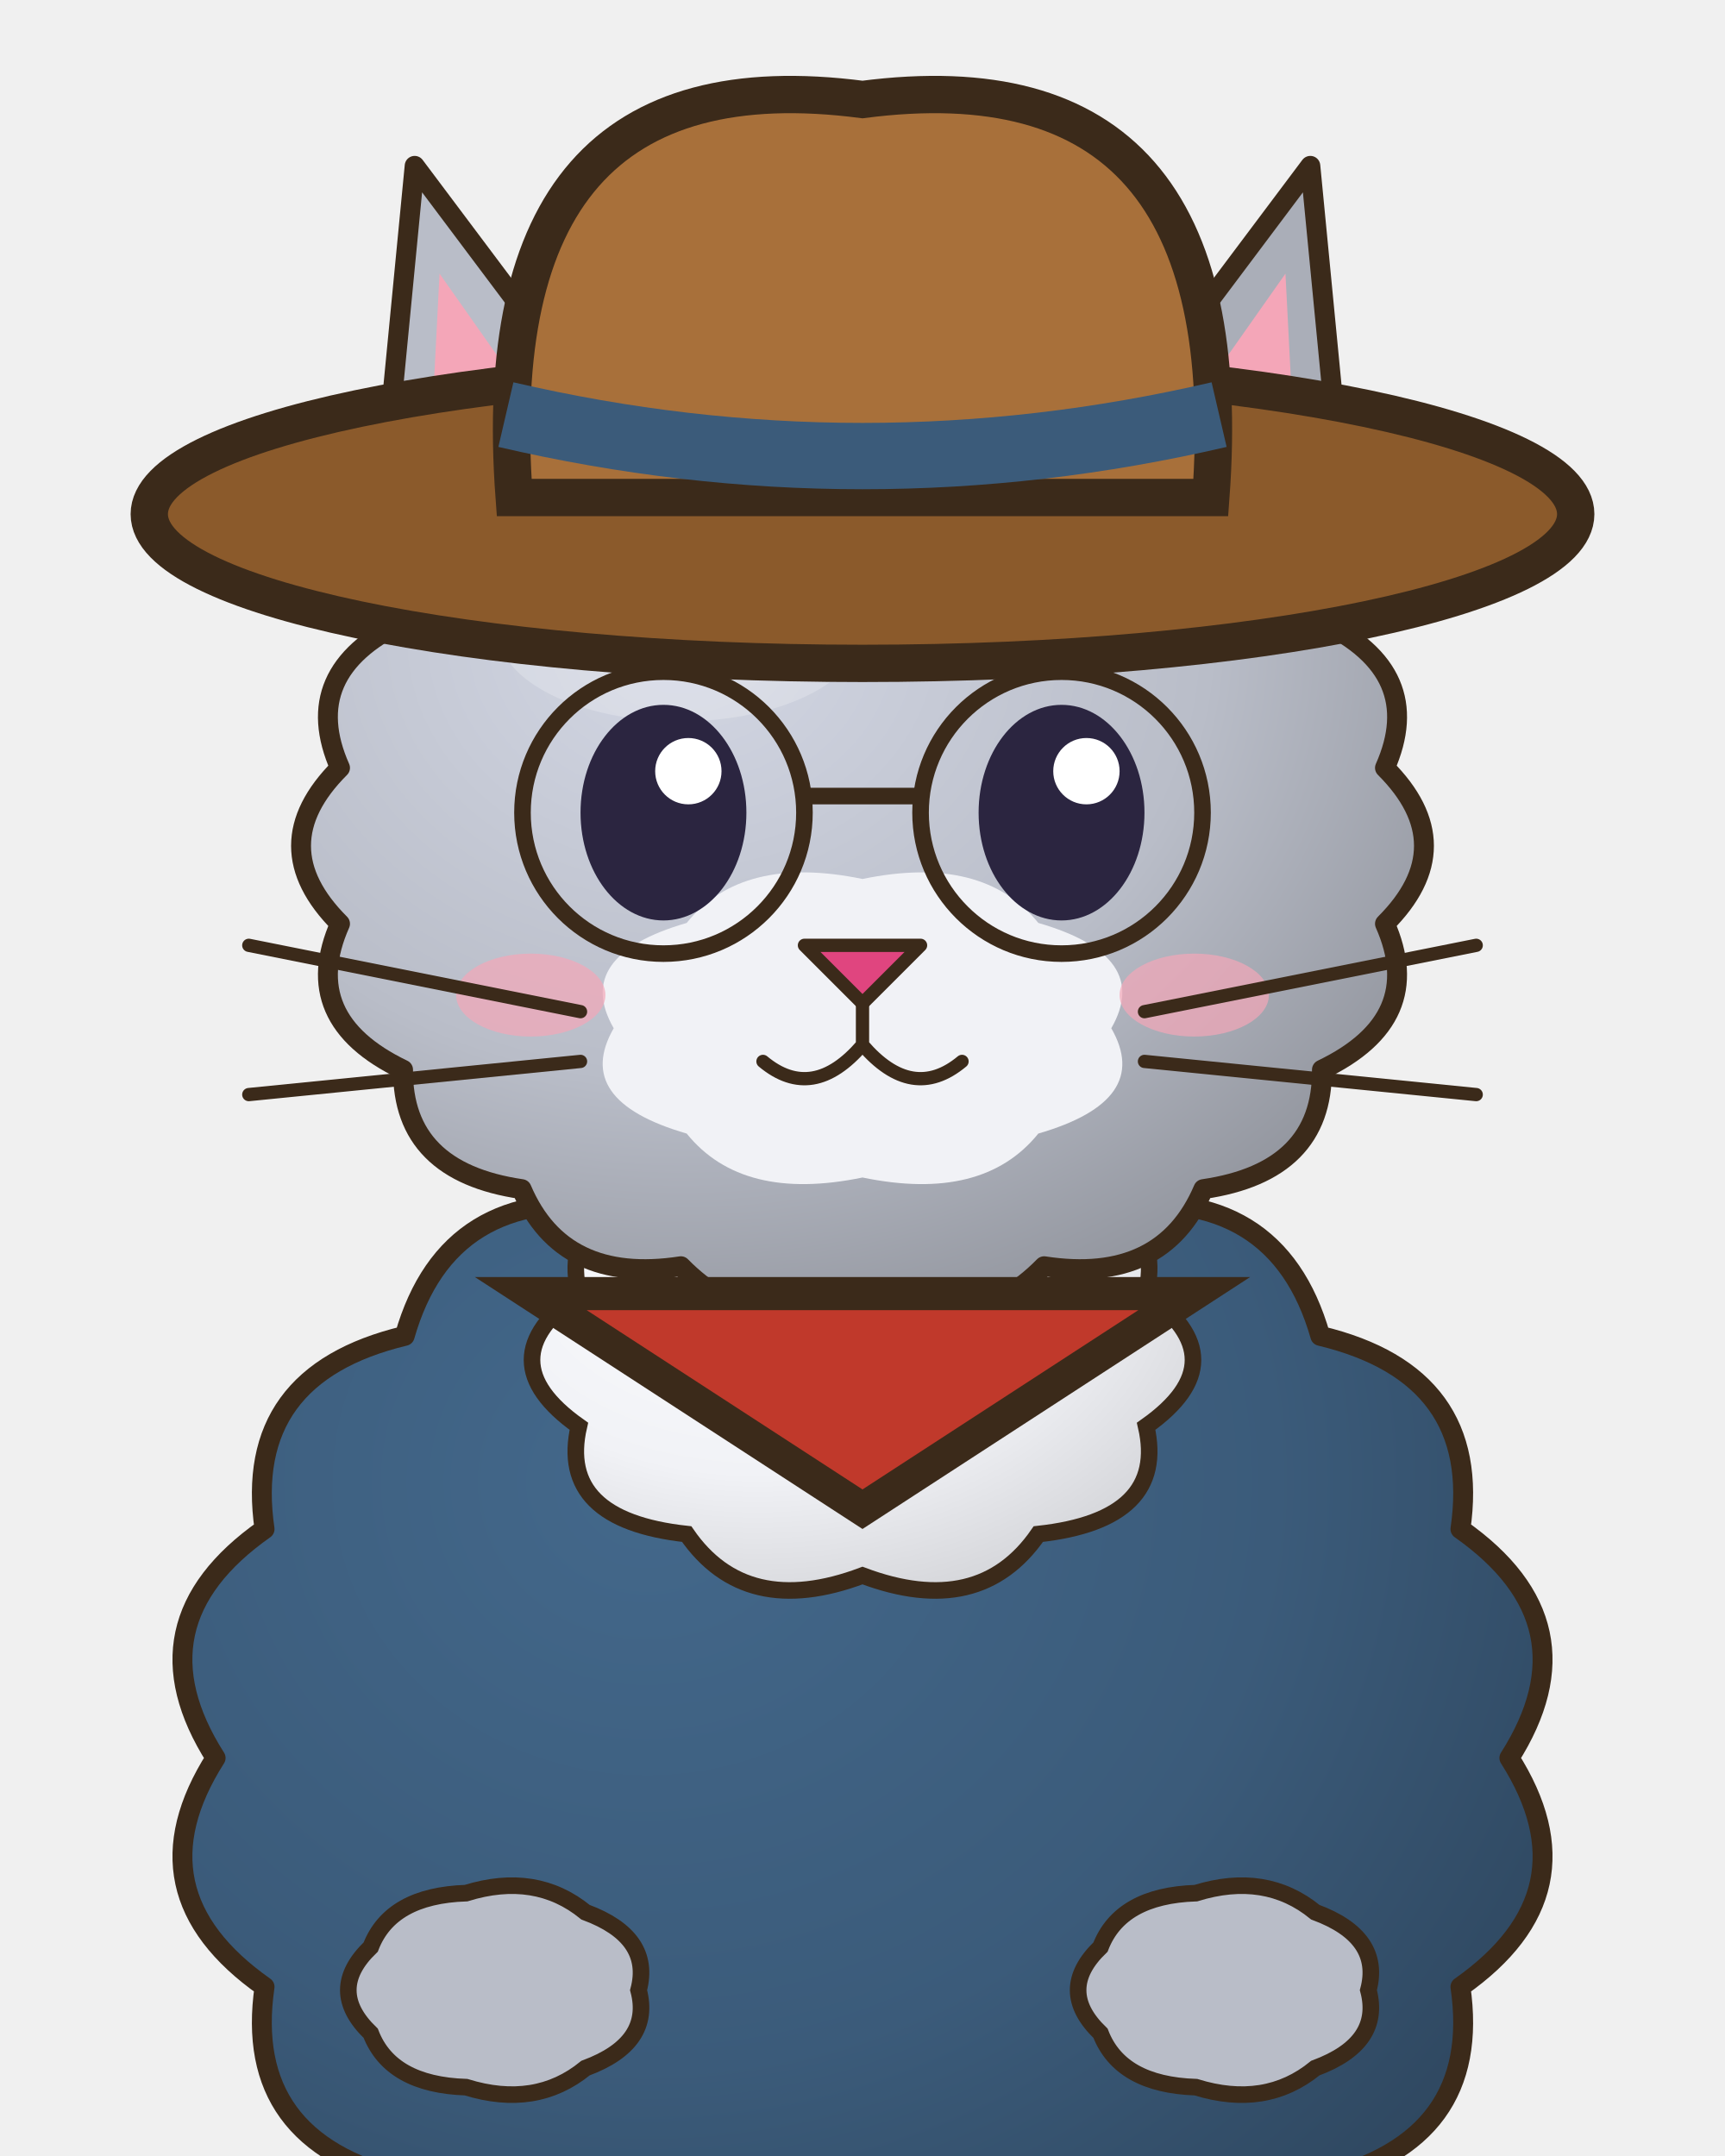
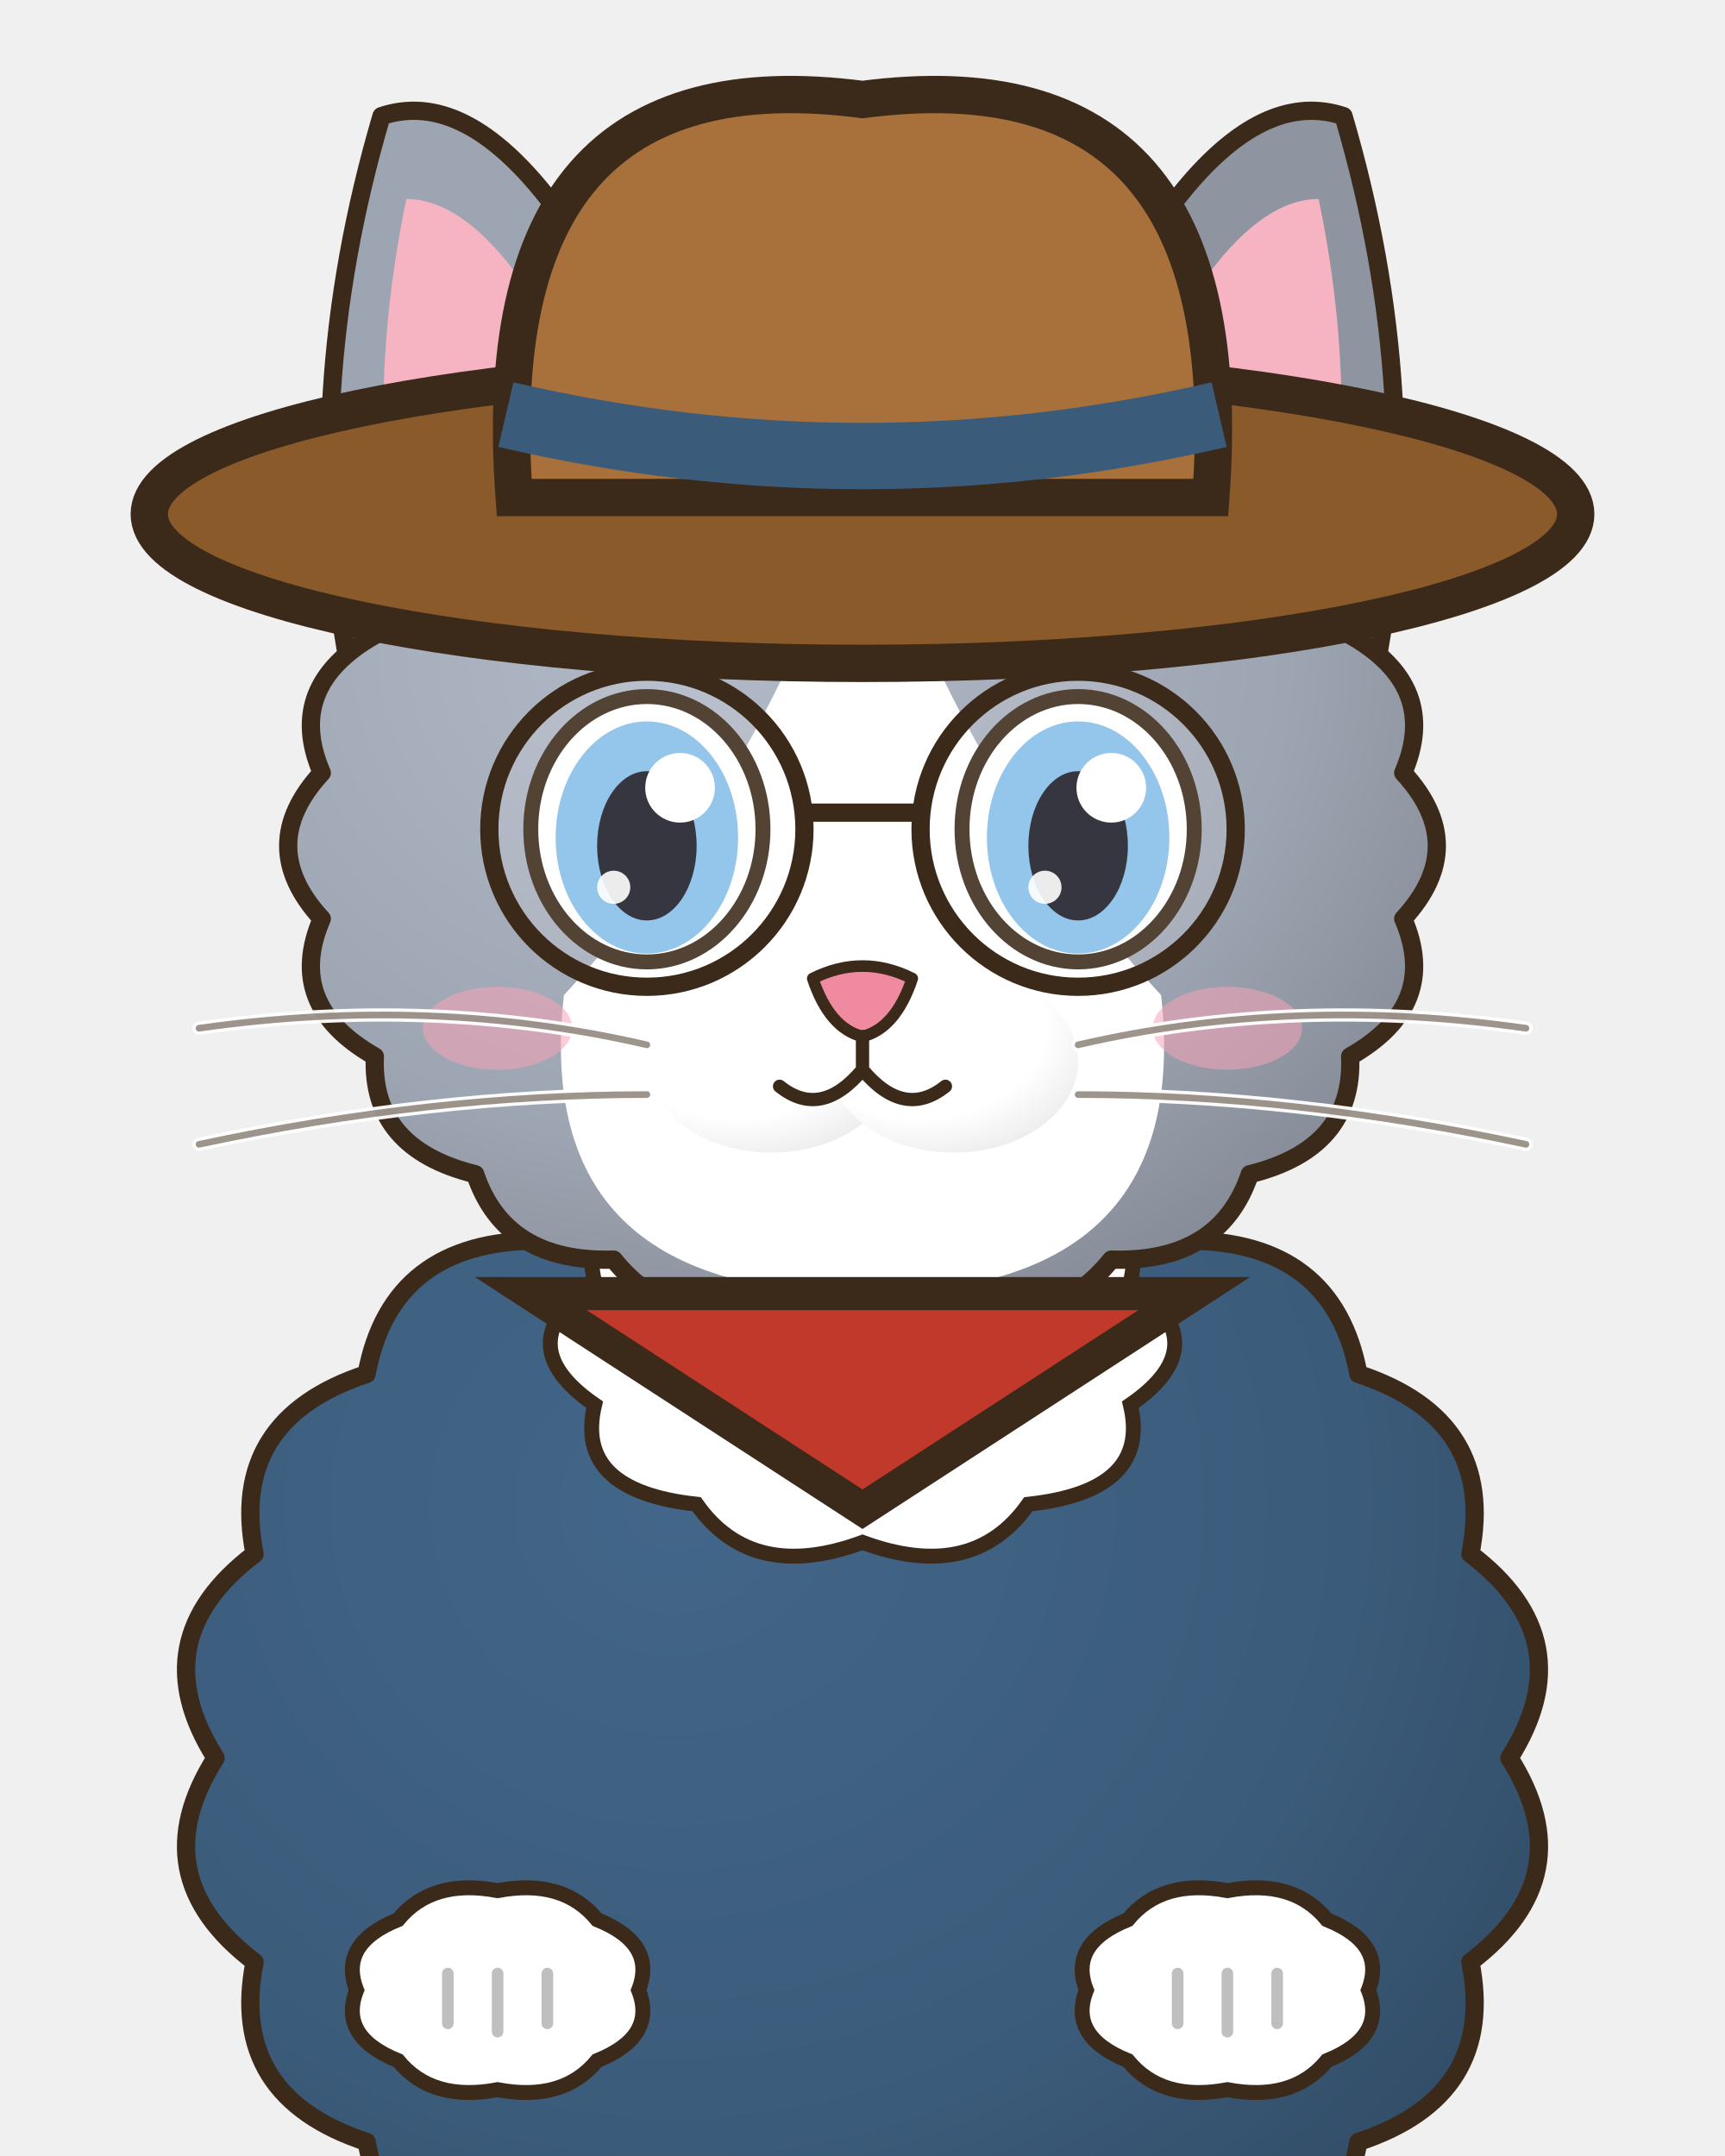
<svg xmlns="http://www.w3.org/2000/svg" viewBox="-104 -252 208 260">
  <defs>
-     <radialGradient id="ovaquerogrey02499" cx=".34" cy=".28" r=".85">
-       <stop offset="0" stop-color="#43688b" />
-       <stop offset=".55" stop-color="#3b5b7a" />
-       <stop offset="1" stop-color="#2c435a" />
+     <radialGradient id="ovaquerogrey09441" cx=".36" cy=".30" r=".85">
+       <stop offset="0" stop-color="#426689" />
+       <stop offset=".6" stop-color="#3b5b7a" />
+       <stop offset="1" stop-color="#2e475f" />
    </radialGradient>
-     <radialGradient id="fvaquerogrey02499" cx=".34" cy=".28" r=".85">
-       <stop offset="0" stop-color="#d3d7e4" />
-       <stop offset=".55" stop-color="#b9bdc8" />
-       <stop offset="1" stop-color="#898c94" />
+     <radialGradient id="fvaquerogrey09441" cx=".36" cy=".30" r=".85">
+       <stop offset="0" stop-color="#b1b9c7" />
+       <stop offset=".6" stop-color="#9ea5b2" />
+       <stop offset="1" stop-color="#7b818b" />
    </radialGradient>
-     <radialGradient id="bvaquerogrey02499" cx=".34" cy=".28" r=".85">
-       <stop offset="0" stop-color="#fbfcff" />
-       <stop offset=".55" stop-color="#f1f2f6" />
-       <stop offset="1" stop-color="#cfd0d4" />
+     <radialGradient id="wvaquerogrey09441" cx=".36" cy=".30" r=".85">
+       <stop offset="0" stop-color="#ffffff" />
+       <stop offset=".6" stop-color="#ffffff" />
+       <stop offset="1" stop-color="#e6e6e6" />
    </radialGradient>
+     <clipPath id="hvaquerogrey09441">
+       <path d="M65.2 -141.2 Q69.7 -130.8 58.8 -124.6 Q59.3 -113.5 46.7 -110.4 Q43.1 -99.7 30.0 -100.1 Q22.6 -90.9 10.3 -94.7 Q0.0 -87.8 -10.3 -94.7 Q-22.6 -90.9 -30.0 -100.1 Q-43.1 -99.7 -46.7 -110.4 Q-59.3 -113.5 -58.8 -124.6 Q-69.7 -130.8 -65.2 -141.2 Q-73.3 -150.0 -65.2 -158.8 Q-69.7 -169.2 -58.8 -175.4 Q-59.3 -186.5 -46.7 -189.6 Q-43.1 -200.3 -30.0 -199.9 Q-22.6 -209.1 -10.3 -205.3 Q-0.0 -212.2 10.3 -205.3 Q22.6 -209.1 30.0 -199.9 Q43.1 -200.3 46.7 -189.6 Q59.3 -186.5 58.8 -175.4 Q69.7 -169.2 65.2 -158.8 Q73.3 -150.0 65.2 -141.2Z" />
+     </clipPath>
  </defs>
-   <ellipse cx="6" cy="34" rx="78" ry="16" fill="#000" opacity=".16" />
-   <path d="M78.0 -40.0 Q88.3 -23.8 72.1 -12.4 Q74.8 6.2 55.2 10.9 Q50.0 29.1 29.8 26.5 Q17.6 41.5 0.0 32.0 Q-17.6 41.5 -29.8 26.5 Q-50.0 29.1 -55.2 10.9 Q-74.8 6.2 -72.1 -12.4 Q-88.3 -23.8 -78.0 -40.0 Q-88.3 -56.2 -72.1 -67.6 Q-74.8 -86.2 -55.2 -90.9 Q-50.0 -109.1 -29.8 -106.5 Q-17.6 -121.5 -0.0 -112.0 Q17.6 -121.5 29.8 -106.5 Q50.0 -109.1 55.2 -90.9 Q74.8 -86.2 72.1 -67.6 Q88.3 -56.2 78.0 -40.0Z" fill="url(#ovaquerogrey02499)" stroke="#3b2a1a" stroke-width="2.4" stroke-linejoin="round" />
-   <path d="M34.2 -80.0 Q36.8 -68.7 21.2 -67.0 Q14.1 -56.7 0.0 -62.0 Q-14.1 -56.7 -21.2 -67.0 Q-36.8 -68.7 -34.2 -80.0 Q-45.5 -88.0 -34.2 -96.0 Q-36.8 -107.3 -21.2 -109.0 Q-14.1 -119.3 -0.0 -114.0 Q14.1 -119.3 21.2 -109.0 Q36.8 -107.3 34.2 -96.0 Q45.5 -88.0 34.2 -80.0Z" fill="url(#bvaquerogrey02499)" stroke="#3b2a1a" stroke-width="2" />
-   <path d="M-24 -192 L-54 -232 L-60 -170Z" fill="#b9bdc8" stroke="#3b2a1a" stroke-width="2.4" stroke-linejoin="round" />
-   <path d="M-32 -192 L-51 -219 L-53 -180Z" fill="#f4a6b8" />
-   <path d="M24 -192 L54 -232 L60 -170Z" fill="#aaaeb8" stroke="#3b2a1a" stroke-width="2.4" stroke-linejoin="round" />
-   <path d="M32 -192 L51 -219 L53 -180Z" fill="#f4a6b8" />
-   <path d="M63.0 -140.6 Q68.1 -129.1 55.4 -123.0 Q55.5 -110.7 41.1 -108.6 Q36.2 -97.1 21.9 -99.3 Q12.6 -89.8 0.0 -96.0 Q-12.6 -89.8 -21.9 -99.3 Q-36.2 -97.1 -41.1 -108.6 Q-55.5 -110.7 -55.4 -123.0 Q-68.1 -129.1 -63.0 -140.6 Q-72.4 -150.0 -63.0 -159.4 Q-68.1 -170.9 -55.4 -177.0 Q-55.5 -189.3 -41.1 -191.4 Q-36.2 -202.9 -21.9 -200.7 Q-12.6 -210.2 -0.0 -204.0 Q12.6 -210.2 21.9 -200.7 Q36.2 -202.9 41.1 -191.4 Q55.5 -189.3 55.4 -177.0 Q68.1 -170.9 63.0 -159.4 Q72.4 -150.0 63.0 -140.6Z" fill="url(#fvaquerogrey02499)" stroke="#3b2a1a" stroke-width="2.4" stroke-linejoin="round" />
-   <ellipse cx="-22" cy="-176" rx="22" ry="11" fill="#fff" opacity=".22" />
-   <path d="M30.0 -128.0 Q35.0 -119.3 21.2 -115.3 Q14.5 -107.0 0.0 -110.0 Q-14.5 -107.0 -21.2 -115.3 Q-35.0 -119.3 -30.0 -128.0 Q-35.0 -136.7 -21.2 -140.7 Q-14.5 -149.0 -0.0 -146.0 Q14.5 -149.0 21.2 -140.7 Q35.0 -136.7 30.0 -128.0Z" fill="#f1f2f6" />
-   <ellipse cx="-24" cy="-154" rx="10" ry="13" fill="#2b2540" />
-   <circle cx="-21" cy="-159" r="4" fill="#fff" />
-   <ellipse cx="-40" cy="-132" rx="9" ry="5" fill="#f4a6b8" opacity=".7" />
-   <path d="M-34 -130 L-74 -138 M-34 -124 L-74 -120" stroke="#3b2a1a" stroke-width="1.6" stroke-linecap="round" />
-   <ellipse cx="24" cy="-154" rx="10" ry="13" fill="#2b2540" />
-   <circle cx="27" cy="-159" r="4" fill="#fff" />
-   <ellipse cx="40" cy="-132" rx="9" ry="5" fill="#f4a6b8" opacity=".7" />
-   <path d="M34 -130 L74 -138 M34 -124 L74 -120" stroke="#3b2a1a" stroke-width="1.6" stroke-linecap="round" />
-   <path d="M-7 -138 H7 L0 -131Z" fill="#e0457f" stroke="#3b2a1a" stroke-width="1.6" stroke-linejoin="round" />
-   <path d="M0 -131 V-126 M0 -126 Q-6 -119 -12 -124 M0 -126 Q6 -119 12 -124" fill="none" stroke="#3b2a1a" stroke-width="1.6" stroke-linecap="round" />
-   <circle cx="-24" cy="-154" r="17" fill="none" stroke="#3b2a1a" stroke-width="2" />
-   <circle cx="24" cy="-154" r="17" fill="none" stroke="#3b2a1a" stroke-width="2" />
-   <path d="M-7 -156 H7" stroke="#3b2a1a" stroke-width="2" />
+   <ellipse cx="6" cy="34" rx="78" ry="15" fill="#000" opacity=".15" />
+   <path d="M78.0 -40.0 Q87.0 -25.8 73.3 -15.4 Q76.5 0.8 59.8 6.3 Q56.8 22.4 39.0 22.4 Q30.2 36.6 13.5 30.9 Q0.0 41.5 -13.5 30.9 Q-30.2 36.6 -39.0 22.4 Q-56.8 22.4 -59.8 6.3 Q-76.5 0.8 -73.3 -15.4 Q-87.0 -25.8 -78.0 -40.0 Q-87.0 -54.2 -73.3 -64.6 Q-76.5 -80.8 -59.8 -86.3 Q-56.8 -102.4 -39.0 -102.4 Q-30.2 -116.6 -13.5 -110.9 Q-0.0 -121.5 13.5 -110.9 Q30.2 -116.6 39.0 -102.4 Q56.8 -102.4 59.8 -86.3 Q76.5 -80.8 73.3 -64.6 Q87.0 -54.2 78.0 -40.0Z" fill="url(#ovaquerogrey09441)" stroke="#3b2a1a" stroke-width="2.2" stroke-linejoin="round" />
+   <path d="M32.3 -82.6 Q34.8 -72.2 20.0 -70.6 Q13.3 -61.1 0.0 -66.0 Q-13.3 -61.1 -20.0 -70.6 Q-34.8 -72.2 -32.3 -82.6 Q-43.0 -90.0 -32.3 -97.4 Q-34.8 -107.8 -20.0 -109.4 Q-13.3 -118.9 -0.0 -114.0 Q13.3 -118.9 20.0 -109.4 Q34.8 -107.8 32.3 -97.4 Q43.0 -90.0 32.3 -82.6Z" fill="#ffffff" stroke="#3b2a1a" stroke-width="1.8" />
+   <path d="M-20 -194 Q-40 -244 -58 -238 Q-68 -204 -62 -172Z" fill="#9ea5b2" stroke="#3b2a1a" stroke-width="2.2" stroke-linejoin="round" />
+   <path d="M-28 -192 Q-42 -228 -55 -228 Q-60 -204 -56 -182Z" fill="#f6b3c2" />
+   <path d="M-36 -196 l-6 -12 M-42 -192 l-8 -10" stroke="#fff" stroke-width="2" stroke-linecap="round" opacity=".9" />
+   <path d="M20 -194 Q40 -244 58 -238 Q68 -204 62 -172Z" fill="#8e94a0" stroke="#3b2a1a" stroke-width="2.2" stroke-linejoin="round" />
+   <path d="M28 -192 Q42 -228 55 -228 Q60 -204 56 -182Z" fill="#f6b3c2" />
+   <path d="M36 -196 l6 -12 M42 -192 l8 -10" stroke="#fff" stroke-width="2" stroke-linecap="round" opacity=".9" />
+   <path d="M65.2 -141.2 Q69.7 -130.8 58.8 -124.6 Q59.3 -113.5 46.7 -110.4 Q43.1 -99.7 30.0 -100.1 Q22.6 -90.9 10.3 -94.7 Q0.0 -87.8 -10.3 -94.7 Q-22.6 -90.9 -30.0 -100.1 Q-43.1 -99.7 -46.7 -110.4 Q-59.3 -113.5 -58.8 -124.6 Q-69.7 -130.8 -65.2 -141.2 Q-73.3 -150.0 -65.2 -158.8 Q-69.7 -169.2 -58.8 -175.4 Q-59.3 -186.5 -46.7 -189.6 Q-43.1 -200.3 -30.0 -199.9 Q-22.6 -209.1 -10.3 -205.3 Q-0.0 -212.2 10.3 -205.3 Q22.6 -209.1 30.0 -199.9 Q43.1 -200.3 46.7 -189.6 Q59.3 -186.5 58.8 -175.4 Q69.7 -169.2 65.2 -158.8 Q73.3 -150.0 65.2 -141.2Z" fill="url(#fvaquerogrey09441)" stroke="#3b2a1a" stroke-width="2.2" stroke-linejoin="round" />
+   <g clip-path="url(#hvaquerogrey09441)">
+     <path d="M0 -196 Q-10 -160 -36 -132 Q-40 -96 0 -96 Q40 -96 36 -132 Q10 -160 0 -196Z" fill="#ffffff" />
+   </g>
+   <ellipse cx="-24" cy="-182" rx="24" ry="10" fill="#fff" opacity=".2" />
+   <ellipse cx="-11" cy="-124" rx="15" ry="11" fill="url(#wvaquerogrey09441)" />
+   <ellipse cx="11" cy="-124" rx="15" ry="11" fill="url(#wvaquerogrey09441)" />
+   <ellipse cx="-26" cy="-152" rx="14" ry="16" fill="#fff" stroke="#3b2a1a" stroke-width="1.8" />
+   <ellipse cx="-26" cy="-151" rx="11" ry="14" fill="#86bde8" />
+   <ellipse cx="-26" cy="-150" rx="6" ry="9" fill="#1b1b26" />
+   <circle cx="-22" cy="-157" r="4.2" fill="#fff" />
+   <circle cx="-30" cy="-145" r="2" fill="#fff" opacity=".9" />
+   <ellipse cx="-44" cy="-128" rx="9" ry="5" fill="#f6a3b6" opacity=".55" />
+   <path d="M-26 -126 Q-52 -132 -80 -128 M-26 -120 Q-52 -120 -80 -114" fill="none" stroke="#fff" stroke-width="1.6" stroke-linecap="round" opacity=".95" />
+   <path d="M-26 -126 Q-52 -132 -80 -128 M-26 -120 Q-52 -120 -80 -114" fill="none" stroke="#3b2a1a" stroke-width=".8" stroke-linecap="round" opacity=".5" />
+   <ellipse cx="26" cy="-152" rx="14" ry="16" fill="#fff" stroke="#3b2a1a" stroke-width="1.8" />
+   <ellipse cx="26" cy="-151" rx="11" ry="14" fill="#86bde8" />
+   <ellipse cx="26" cy="-150" rx="6" ry="9" fill="#1b1b26" />
+   <circle cx="30" cy="-157" r="4.2" fill="#fff" />
+   <circle cx="22" cy="-145" r="2" fill="#fff" opacity=".9" />
+   <ellipse cx="44" cy="-128" rx="9" ry="5" fill="#f6a3b6" opacity=".55" />
+   <path d="M26 -126 Q52 -132 80 -128 M26 -120 Q52 -120 80 -114" fill="none" stroke="#fff" stroke-width="1.6" stroke-linecap="round" opacity=".95" />
+   <path d="M26 -126 Q52 -132 80 -128 M26 -120 Q52 -120 80 -114" fill="none" stroke="#3b2a1a" stroke-width=".8" stroke-linecap="round" opacity=".5" />
+   <path d="M-6 -134 Q0 -137 6 -134 Q4 -128 0 -127 Q-4 -128 -6 -134Z" fill="#ef8aa0" stroke="#3b2a1a" stroke-width="1.4" stroke-linejoin="round" />
+   <path d="M0 -127 V-123 M0 -123 Q-5 -117 -10 -121 M0 -123 Q5 -117 10 -121" fill="none" stroke="#3b2a1a" stroke-width="1.6" stroke-linecap="round" />
+   <circle cx="-26" cy="-152" r="19" fill="#fff" fill-opacity=".12" stroke="#3b2a1a" stroke-width="2.2" />
+   <circle cx="26" cy="-152" r="19" fill="#fff" fill-opacity=".12" stroke="#3b2a1a" stroke-width="2.2" />
+   <path d="M-7 -154 H7" stroke="#3b2a1a" stroke-width="2.2" />
  <ellipse cx="0" cy="-190" rx="86" ry="18" fill="#8b5a2b" stroke="#3b2a1a" stroke-width="4.5" />
  <path d="M-42 -192 Q-46 -246 0 -240 Q46 -246 42 -192Z" fill="#a8703a" stroke="#3b2a1a" stroke-width="4.5" />
  <path d="M-43 -202 Q0 -192 43 -202" fill="none" stroke="#3b5b7a" stroke-width="8" />
  <path d="M-40 -96 L0 -70 L40 -96 Z" fill="#c0392b" stroke="#3b2a1a" stroke-width="4" />
-   <path d="M-27.0 -12.0 Q-25.3 -5.6 -33.4 -2.6 Q-39.4 2.3 -47.8 -0.3 Q-56.9 -0.6 -59.3 -6.8 Q-64.7 -12.0 -59.3 -17.2 Q-56.9 -23.4 -47.8 -23.7 Q-39.4 -26.3 -33.4 -21.4 Q-25.3 -18.4 -27.0 -12.0Z" fill="#b9bdc8" stroke="#3b2a1a" stroke-width="2" />
-   <path d="M61.0 -12.0 Q62.7 -5.6 54.6 -2.6 Q48.6 2.3 40.2 -0.3 Q31.1 -0.6 28.7 -6.8 Q23.3 -12.0 28.7 -17.2 Q31.1 -23.4 40.2 -23.7 Q48.6 -26.3 54.6 -21.4 Q62.7 -18.4 61.0 -12.0Z" fill="#b9bdc8" stroke="#3b2a1a" stroke-width="2" />
+   <path d="M-27.0 -12.0 Q-24.8 -6.4 -32.0 -3.5 Q-36.1 1.5 -44.0 0.0 Q-51.9 1.5 -56.0 -3.5 Q-63.2 -6.4 -61.0 -12.0 Q-63.2 -17.6 -56.0 -20.5 Q-51.9 -25.5 -44.0 -24.0 Q-36.1 -25.5 -32.0 -20.5 Q-24.8 -17.6 -27.0 -12.0Z" fill="#ffffff" stroke="#3b2a1a" stroke-width="1.8" />
+   <path d="M-50 -8 v-6 M-44 -7 v-7 M-38 -8 v-6" stroke="#bfbfbf" stroke-width="1.4" stroke-linecap="round" />
+   <path d="M61.0 -12.0 Q63.2 -6.4 56.0 -3.5 Q51.9 1.5 44.0 0.0 Q36.1 1.5 32.0 -3.5 Q24.8 -6.4 27.0 -12.0 Q24.8 -17.6 32.0 -20.5 Q36.1 -25.5 44.0 -24.0 Q51.9 -25.5 56.0 -20.5 Q63.2 -17.6 61.0 -12.0Z" fill="#ffffff" stroke="#3b2a1a" stroke-width="1.8" />
+   <path d="M38 -8 v-6 M44 -7 v-7 M50 -8 v-6" stroke="#bfbfbf" stroke-width="1.4" stroke-linecap="round" />
</svg>
